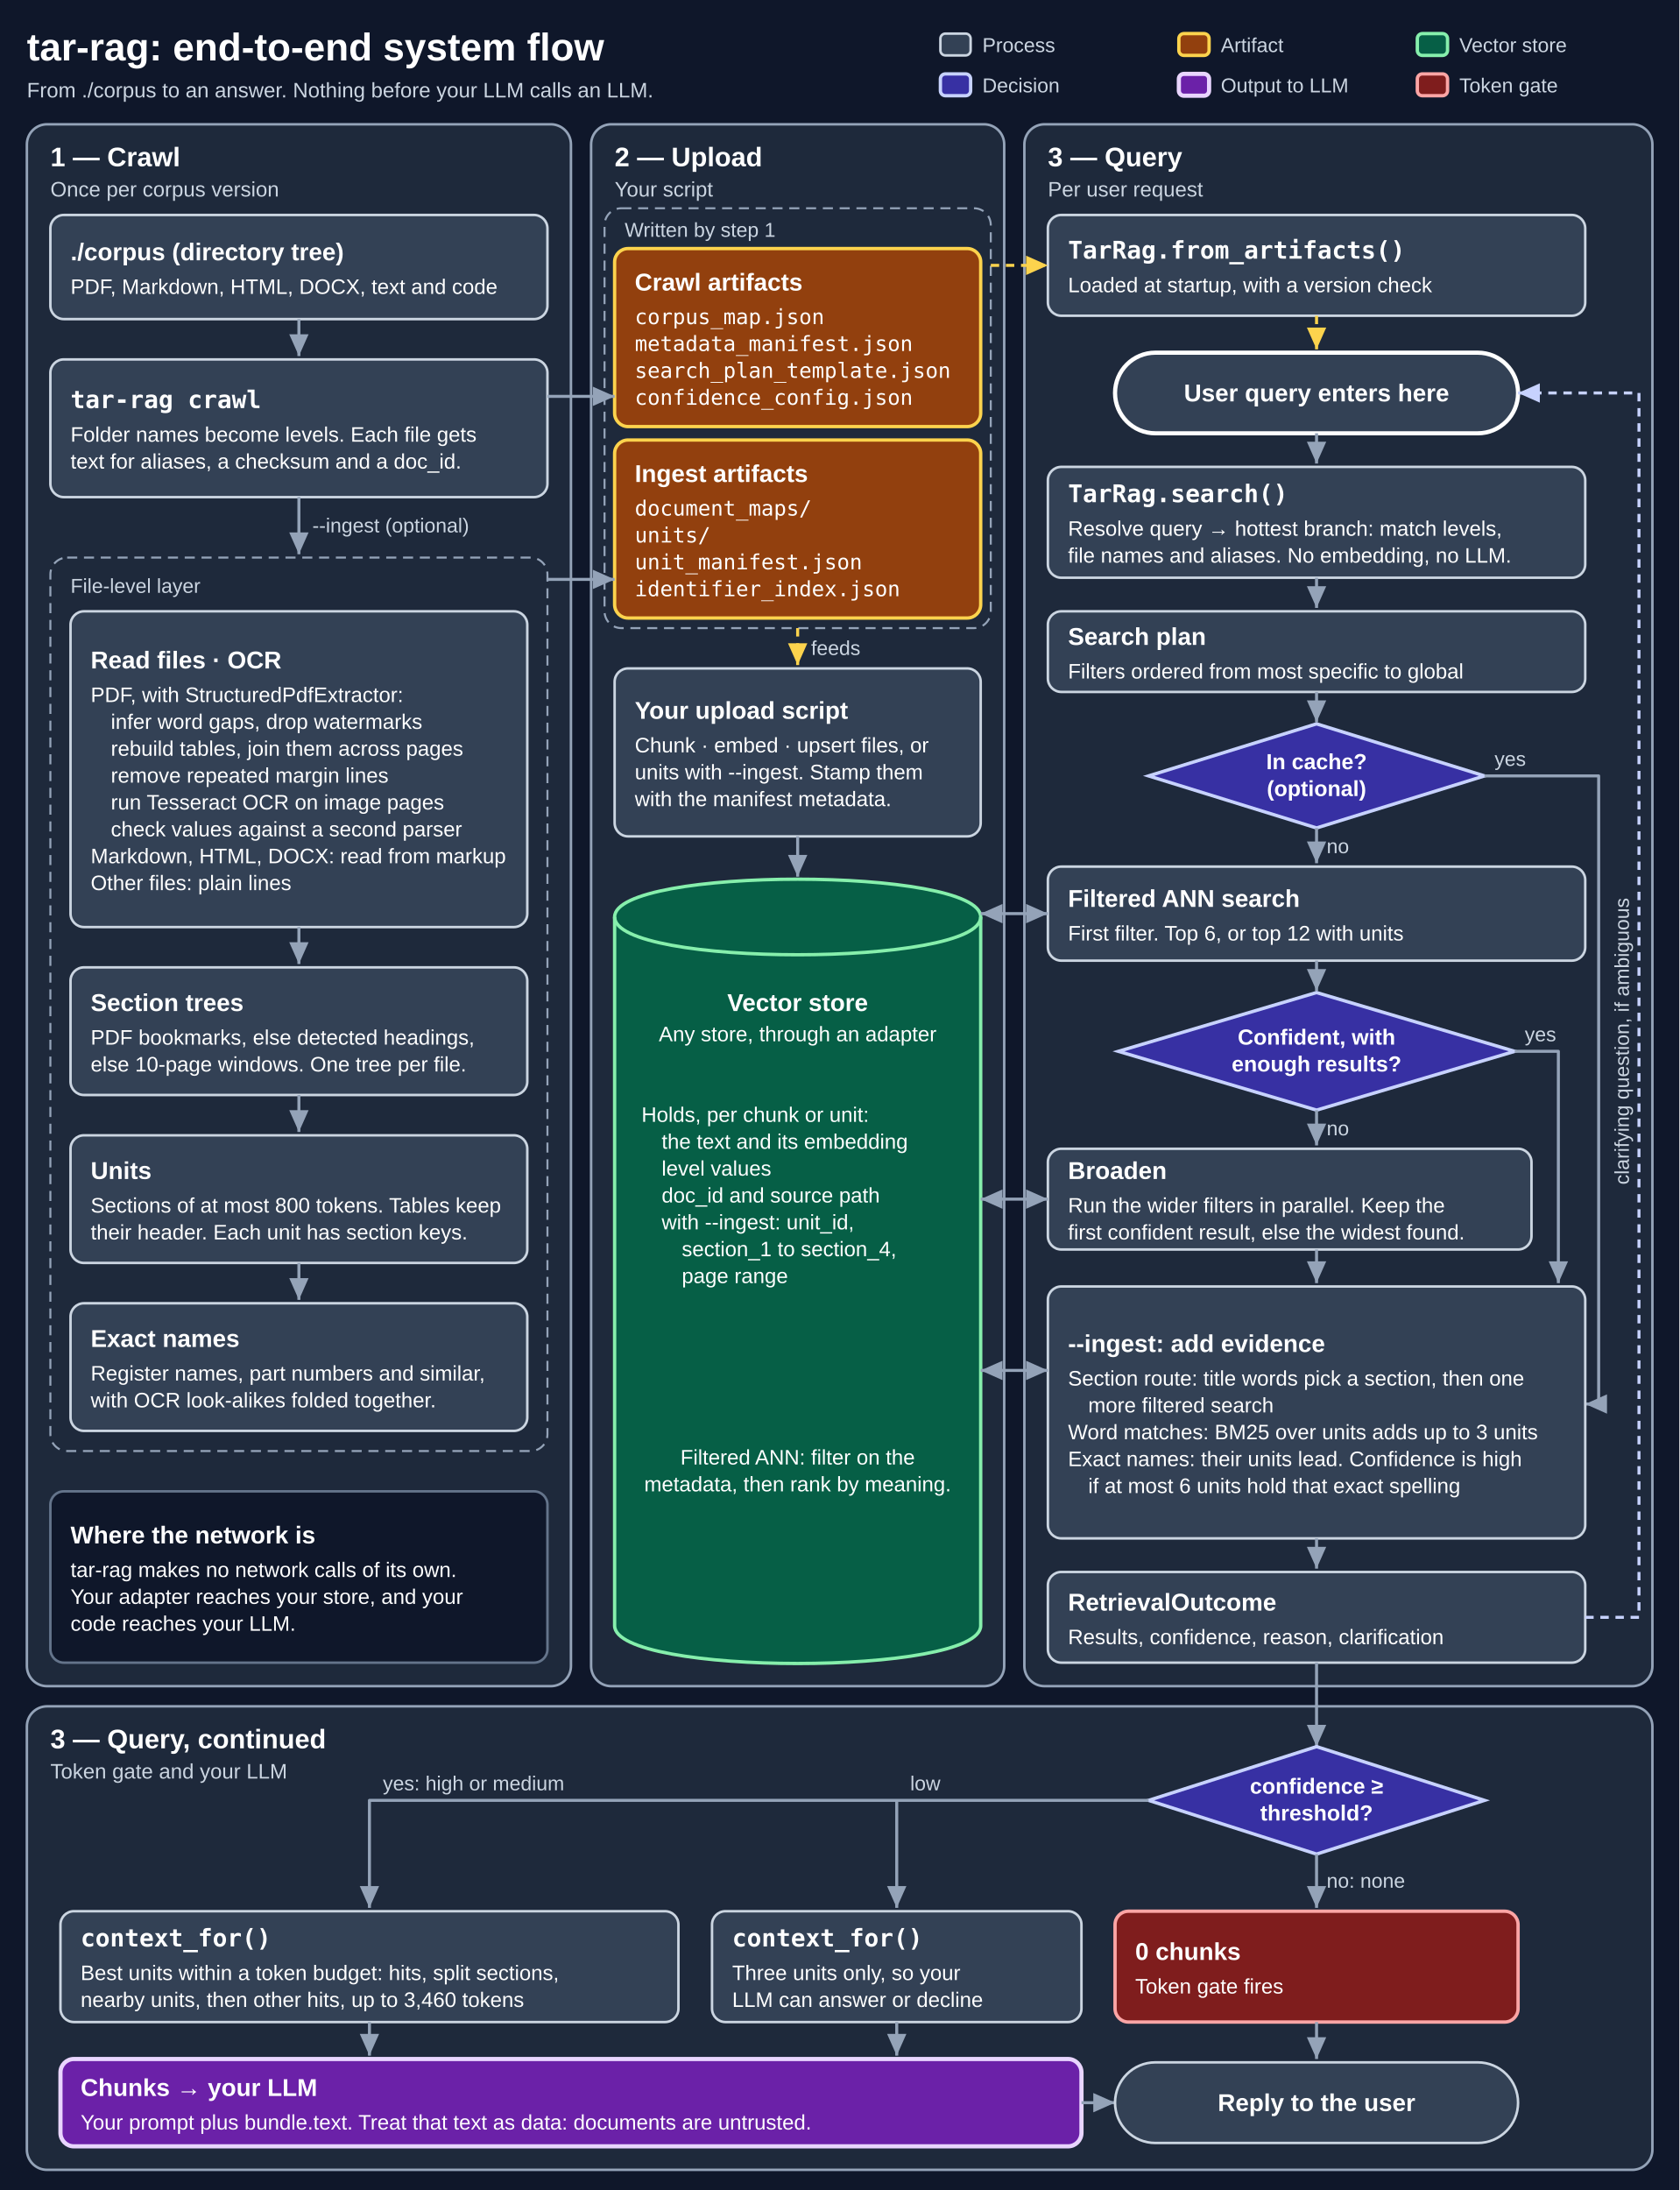
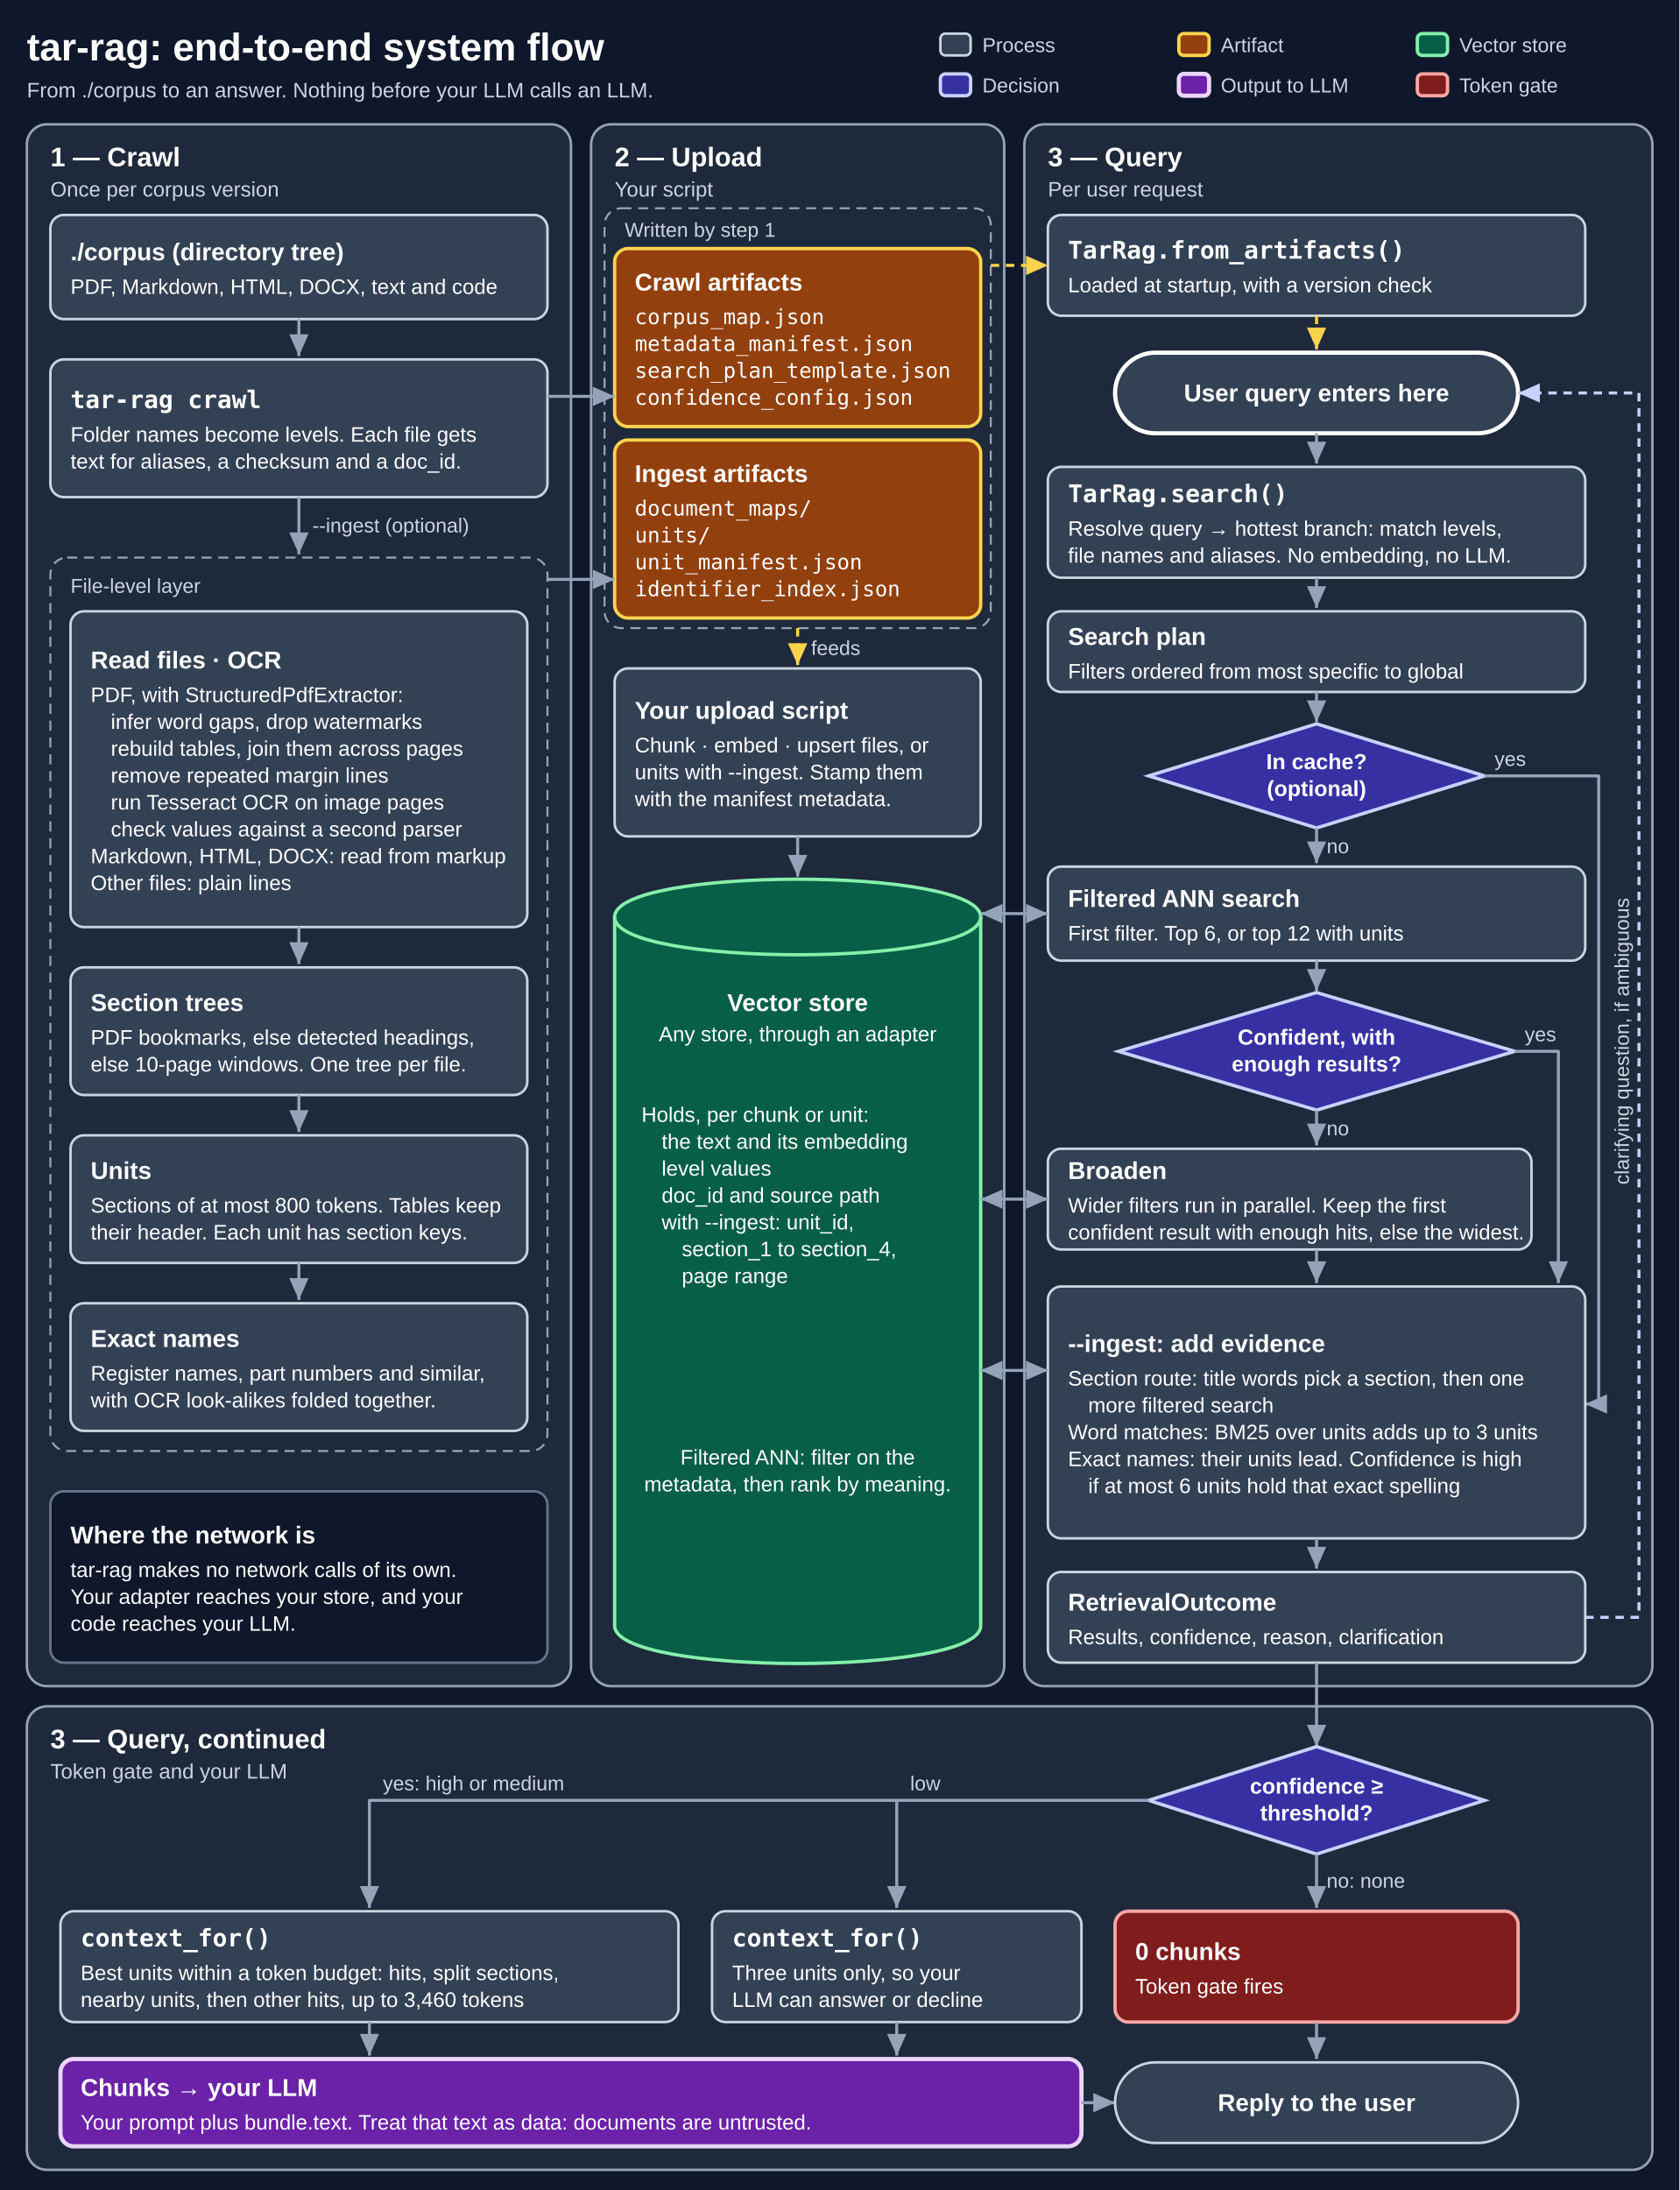
<svg xmlns="http://www.w3.org/2000/svg" viewBox="0 0 1000 1304" width="1000" height="1304" role="img" aria-labelledby="flow-title flow-desc">
  <defs>
    <style>
text{font-family:"Segoe UI",-apple-system,BlinkMacSystemFont,"Helvetica Neue",Arial,sans-serif;fill:#ffffff}
.bg{fill:#0f172a}.lane{fill:#1e293b;stroke:#94a3b8;stroke-width:1.5}
.h1{font-size:23px;font-weight:700}.h{font-size:16px;font-weight:700}.w{font-size:12.5px;fill:#cbd5e1}
.t{font-size:14.5px;font-weight:600}.t2{font-size:13px;font-weight:600}.d{font-size:12.5px}.n{font-size:12px;fill:#cbd5e1}
.m{font-family:Consolas,"SFMono-Regular",Menlo,"DejaVu Sans Mono",monospace}
.b{stroke-width:1.5}.pr{fill:#334155;stroke:#cbd5e1}.ar{fill:#92400e;stroke:#fcd34d;stroke-width:2}.vs{fill:#065f46;stroke:#86efac;stroke-width:2}
.de{fill:#3730a3;stroke:#c7d2fe;stroke-width:2}.ou{fill:#6b21a8;stroke:#e9d5ff;stroke-width:2.5}.ga{fill:#7f1d1d;stroke:#fca5a5;stroke-width:2}
.us{fill:#334155;stroke:#ffffff;stroke-width:2.5}.nt{fill:#0f172a;stroke:#64748b}
.cap{fill:none;stroke:#86efac;stroke-width:2}.opt{fill:none;stroke:#94a3b8;stroke-width:1.2;stroke-dasharray:6 4}
.l{fill:none;stroke-width:1.8;stroke-linejoin:round}.flow{stroke:#94a3b8}.load{stroke:#fcd34d;stroke-dasharray:5 4}.ask{stroke:#c7d2fe;stroke-dasharray:5 4}
#flow path{fill:#94a3b8}#load path{fill:#fcd34d}#ask path{fill:#c7d2fe}
</style>
    <marker id="flow" viewBox="0 0 10 10" refX="9" refY="5" markerWidth="8" markerHeight="8" orient="auto-start-reverse">
      <path d="M0,1 L9,5 L0,9 Z" />
    </marker>
    <marker id="load" viewBox="0 0 10 10" refX="9" refY="5" markerWidth="8" markerHeight="8" orient="auto-start-reverse">
      <path d="M0,1 L9,5 L0,9 Z" />
    </marker>
    <marker id="ask" viewBox="0 0 10 10" refX="9" refY="5" markerWidth="8" markerHeight="8" orient="auto-start-reverse">
      <path d="M0,1 L9,5 L0,9 Z" />
    </marker>
  </defs>
  <rect width="1000" height="1304" class="bg" />
  <text x="16" y="36" class="h1">tar-rag: end-to-end system flow</text>
  <text x="16" y="58" class="w">From ./corpus to an answer. Nothing before your LLM calls an LLM.</text>
  <rect x="560" y="20" width="18" height="13" rx="3" class="b pr" />
  <text x="585" y="31" class="n" text-anchor="start">Process</text>
  <rect x="702" y="20" width="18" height="13" rx="3" class="b ar" />
  <text x="727" y="31" class="n" text-anchor="start">Artifact</text>
  <rect x="844" y="20" width="18" height="13" rx="3" class="b vs" />
  <text x="869" y="31" class="n" text-anchor="start">Vector store</text>
  <rect x="560" y="44" width="18" height="13" rx="3" class="b de" />
  <text x="585" y="55" class="n" text-anchor="start">Decision</text>
  <rect x="702" y="44" width="18" height="13" rx="3" class="b ou" />
  <text x="727" y="55" class="n" text-anchor="start">Output to LLM</text>
  <rect x="844" y="44" width="18" height="13" rx="3" class="b ga" />
  <text x="869" y="55" class="n" text-anchor="start">Token gate</text>
  <rect x="16" y="74" width="324" height="930" rx="12" class="lane" />
  <text x="30" y="99" class="h">1 — Crawl</text>
  <text x="30" y="117" class="w">Once per corpus version</text>
  <rect x="352" y="74" width="246" height="930" rx="12" class="lane" />
  <text x="366" y="99" class="h">2 — Upload</text>
  <text x="366" y="117" class="w">Your script</text>
  <rect x="610" y="74" width="374" height="930" rx="12" class="lane" />
  <text x="624" y="99" class="h">3 — Query</text>
  <text x="624" y="117" class="w">Per user request</text>
  <rect x="16" y="1016" width="968" height="276" rx="12" class="lane" />
  <text x="30" y="1041" class="h">3 — Query, continued</text>
  <text x="30" y="1059" class="w">Token gate and your LLM</text>
  <g data-box="30,128,296,62">
    <rect x="30" y="128" width="296" height="62" rx="8" class="b pr" />
    <text x="42" y="155.0" class="t" text-anchor="start">./corpus (directory tree)</text>
    <text x="42" y="175.0" class="d" text-anchor="start">PDF, Markdown, HTML, DOCX, text and code</text>
  </g>
  <path d="M178,190 L178,212" class="l flow" marker-end="url(#flow)" />
  <g data-box="30,214,296,82">
    <rect x="30" y="214" width="296" height="82" rx="8" class="b pr" />
    <text x="42" y="243.0" class="t m" text-anchor="start">tar-rag crawl</text>
    <text x="42" y="263.0" class="d" text-anchor="start">Folder names become levels. Each file gets</text>
    <text x="42" y="279.0" class="d" text-anchor="start">text for aliases, a checksum and a doc_id.</text>
  </g>
  <path d="M178,296 L178,330" class="l flow" marker-end="url(#flow)" />
  <text x="186" y="317" class="n" text-anchor="start">--ingest (optional)</text>
  <rect x="30" y="332" width="296" height="532" rx="10" class="opt" />
  <text x="42" y="353" class="n">File-level layer</text>
  <g data-box="42,364,272,188">
    <rect x="42" y="364" width="272" height="188" rx="8" class="b pr" />
    <text x="54" y="398.0" class="t" text-anchor="start">Read files · OCR</text>
    <text x="54" y="418.0" class="d" text-anchor="start">PDF, with StructuredPdfExtractor:</text>
    <text x="66" y="434.0" class="d" text-anchor="start">infer word gaps, drop watermarks</text>
    <text x="66" y="450.0" class="d" text-anchor="start">rebuild tables, join them across pages</text>
    <text x="66" y="466.0" class="d" text-anchor="start">remove repeated margin lines</text>
    <text x="66" y="482.0" class="d" text-anchor="start">run Tesseract OCR on image pages</text>
    <text x="66" y="498.0" class="d" text-anchor="start">check values against a second parser</text>
    <text x="54" y="514.0" class="d" text-anchor="start">Markdown, HTML, DOCX: read from markup</text>
    <text x="54" y="530.0" class="d" text-anchor="start">Other files: plain lines</text>
  </g>
  <path d="M178,552 L178,574" class="l flow" marker-end="url(#flow)" />
  <g data-box="42,576,272,76">
    <rect x="42" y="576" width="272" height="76" rx="8" class="b pr" />
    <text x="54" y="602.0" class="t" text-anchor="start">Section trees</text>
    <text x="54" y="622.0" class="d" text-anchor="start">PDF bookmarks, else detected headings,</text>
    <text x="54" y="638.0" class="d" text-anchor="start">else 10-page windows. One tree per file.</text>
  </g>
  <path d="M178,652 L178,674" class="l flow" marker-end="url(#flow)" />
  <g data-box="42,676,272,76">
    <rect x="42" y="676" width="272" height="76" rx="8" class="b pr" />
    <text x="54" y="702.0" class="t" text-anchor="start">Units</text>
    <text x="54" y="722.0" class="d" text-anchor="start">Sections of at most 800 tokens. Tables keep</text>
    <text x="54" y="738.0" class="d" text-anchor="start">their header. Each unit has section keys.</text>
  </g>
  <path d="M178,752 L178,774" class="l flow" marker-end="url(#flow)" />
  <g data-box="42,776,272,76">
    <rect x="42" y="776" width="272" height="76" rx="8" class="b pr" />
    <text x="54" y="802.0" class="t" text-anchor="start">Exact names</text>
    <text x="54" y="822.0" class="d" text-anchor="start">Register names, part numbers and similar,</text>
    <text x="54" y="838.0" class="d" text-anchor="start">with OCR look-alikes folded together.</text>
  </g>
  <g data-box="30,888,296,102">
    <rect x="30" y="888" width="296" height="102" rx="8" class="b nt" />
    <text x="42" y="919.0" class="t" text-anchor="start">Where the network is</text>
    <text x="42" y="939.0" class="d" text-anchor="start">tar-rag makes no network calls of its own.</text>
    <text x="42" y="955.0" class="d" text-anchor="start">Your adapter reaches your store, and your</text>
    <text x="42" y="971.0" class="d" text-anchor="start">code reaches your LLM.</text>
  </g>
  <rect x="360" y="124" width="230" height="250" rx="10" class="opt" />
  <text x="372" y="141" class="n">Written by step 1</text>
  <g data-box="366,148,218,106">
    <rect x="366" y="148" width="218" height="106" rx="8" class="b ar" />
    <text x="378" y="173.0" class="t" text-anchor="start">Crawl artifacts</text>
    <text x="378" y="193.0" class="d m" text-anchor="start">corpus_map.json</text>
    <text x="378" y="209.0" class="d m" text-anchor="start">metadata_manifest.json</text>
    <text x="378" y="225.0" class="d m" text-anchor="start">search_plan_template.json</text>
    <text x="378" y="241.0" class="d m" text-anchor="start">confidence_config.json</text>
  </g>
  <g data-box="366,262,218,106">
    <rect x="366" y="262" width="218" height="106" rx="8" class="b ar" />
    <text x="378" y="287.0" class="t" text-anchor="start">Ingest artifacts</text>
    <text x="378" y="307.0" class="d m" text-anchor="start">document_maps/</text>
    <text x="378" y="323.0" class="d m" text-anchor="start">units/</text>
    <text x="378" y="339.0" class="d m" text-anchor="start">unit_manifest.json</text>
    <text x="378" y="355.0" class="d m" text-anchor="start">identifier_index.json</text>
  </g>
  <path d="M326,236 L366,236" class="l flow" marker-end="url(#flow)" />
  <path d="M326,345 L366,345" class="l flow" marker-end="url(#flow)" />
  <path d="M475,374 L475,396" class="l load" marker-end="url(#load)" />
  <text x="483" y="390" class="n" text-anchor="start">feeds</text>
  <g data-box="366,398,218,100">
    <rect x="366" y="398" width="218" height="100" rx="8" class="b pr" />
    <text x="378" y="428.0" class="t" text-anchor="start">Your upload script</text>
    <text x="378" y="448.0" class="d" text-anchor="start">Chunk · embed · upsert files, or</text>
    <text x="378" y="464.0" class="d" text-anchor="start">units with --ingest. Stamp them</text>
    <text x="378" y="480.0" class="d" text-anchor="start">with the manifest metadata.</text>
  </g>
  <path d="M475,498 L475,522" class="l flow" marker-end="url(#flow)" />
  <g data-box="366,524,218,466">
    <path d="M366,546 C366,516 584,516 584,546 L584,968 C584,998 366,998 366,968 Z" class="b vs" />
    <path d="M366,546 C366,576 584,576 584,546" class="cap" />
    <text x="475" y="602" class="t" text-anchor="middle">Vector store</text>
    <text x="475" y="620" class="d" text-anchor="middle">Any store, through an adapter</text>
    <text x="382" y="668" class="d" text-anchor="start">Holds, per chunk or unit:</text>
    <text x="394" y="684" class="d" text-anchor="start">the text and its embedding</text>
    <text x="394" y="700" class="d" text-anchor="start">level values</text>
    <text x="394" y="716" class="d" text-anchor="start">doc_id and source path</text>
    <text x="394" y="732" class="d" text-anchor="start">with --ingest: unit_id,</text>
    <text x="406" y="748" class="d" text-anchor="start">section_1 to section_4,</text>
    <text x="406" y="764" class="d" text-anchor="start">page range</text>
    <text x="475" y="872" class="d" text-anchor="middle">Filtered ANN: filter on the</text>
    <text x="475" y="888" class="d" text-anchor="middle">metadata, then rank by meaning.</text>
  </g>
  <g data-box="624,128,320,60">
    <rect x="624" y="128" width="320" height="60" rx="8" class="b pr" />
    <text x="636" y="154.0" class="t m" text-anchor="start">TarRag.from_artifacts()</text>
    <text x="636" y="174.0" class="d" text-anchor="start">Loaded at startup, with a version check</text>
  </g>
  <path d="M590,158 L624,158" class="l load" marker-end="url(#load)" />
  <g data-box="664,210,240,48">
    <rect x="664" y="210" width="240" height="48" rx="24.0" class="b us" />
    <text x="784.0" y="239.0" class="t" text-anchor="middle">User query enters here</text>
  </g>
  <path d="M784,188 L784,208" class="l load" marker-end="url(#load)" />
  <path d="M784,258 L784,276" class="l flow" marker-end="url(#flow)" />
  <g data-box="624,278,320,66">
    <rect x="624" y="278" width="320" height="66" rx="8" class="b pr" />
    <text x="636" y="299.0" class="t m" text-anchor="start">TarRag.search()</text>
    <text x="636" y="319.0" class="d" text-anchor="start">Resolve query → hottest branch: match levels,</text>
    <text x="636" y="335.0" class="d" text-anchor="start">file names and aliases. No embedding, no LLM.</text>
  </g>
  <path d="M784,344 L784,362" class="l flow" marker-end="url(#flow)" />
  <g data-box="624,364,320,48">
    <rect x="624" y="364" width="320" height="48" rx="8" class="b pr" />
    <text x="636" y="384.0" class="t" text-anchor="start">Search plan</text>
    <text x="636" y="404.0" class="d" text-anchor="start">Filters ordered from most specific to global</text>
  </g>
  <path d="M784,412 L784,430" class="l flow" marker-end="url(#flow)" />
  <g data-box="712.0,431.0,144.0,62">
    <polygon points="784,431.0 884.0,462 784,493.0 684.0,462" class="b de" />
    <text x="784" y="458.0" class="t2" text-anchor="middle">In cache?</text>
    <text x="784" y="474.0" class="t2" text-anchor="middle">(optional)</text>
  </g>
  <path d="M784,493 L784,514" class="l flow" marker-end="url(#flow)" />
  <text x="790" y="508" class="n" text-anchor="start">no</text>
  <g data-box="624,516,320,56">
    <rect x="624" y="516" width="320" height="56" rx="8" class="b pr" />
    <text x="636" y="540.0" class="t" text-anchor="start">Filtered ANN search</text>
    <text x="636" y="560.0" class="d" text-anchor="start">First filter. Top 6, or top 12 with units</text>
  </g>
  <path d="M584,544 L624,544" class="l flow" marker-end="url(#flow)" marker-start="url(#flow)" />
  <path d="M784,572 L784,590" class="l flow" marker-end="url(#flow)" />
  <g data-box="699.04,591.0,169.92,70">
    <polygon points="784,591.0 902.0,626 784,661.0 666.0,626" class="b de" />
    <text x="784" y="622.0" class="t2" text-anchor="middle">Confident, with</text>
    <text x="784" y="638.0" class="t2" text-anchor="middle">enough results?</text>
  </g>
  <path d="M784,661 L784,682" class="l flow" marker-end="url(#flow)" />
  <text x="790" y="676" class="n" text-anchor="start">no</text>
  <g data-box="624,684,288,60">
    <rect x="624" y="684" width="288" height="60" rx="8" class="b pr" />
    <text x="636" y="702.0" class="t" text-anchor="start">Broaden</text>
-     <text x="636" y="722.0" class="d" text-anchor="start">Run the wider filters in parallel. Keep the</text>
-     <text x="636" y="738.0" class="d" text-anchor="start">first confident result, else the widest found.</text>
+     <text x="636" y="722.0" class="d" text-anchor="start">Wider filters run in parallel. Keep the first</text>
+     <text x="636" y="738.0" class="d" text-anchor="start">confident result with enough hits, else the widest.</text>
  </g>
  <path d="M584,714 L624,714" class="l flow" marker-end="url(#flow)" marker-start="url(#flow)" />
  <path d="M784,744 L784,764" class="l flow" marker-end="url(#flow)" />
  <path d="M902,626 L928,626 L928,764" class="l flow" marker-end="url(#flow)" />
  <text x="908" y="620" class="n" text-anchor="start">yes</text>
  <path d="M884,462 L952,462 L952,836 L944,836" class="l flow" marker-end="url(#flow)" />
  <text x="890" y="456" class="n" text-anchor="start">yes</text>
  <g data-box="624,766,320,150">
    <rect x="624" y="766" width="320" height="150" rx="8" class="b pr" />
    <text x="636" y="805.0" class="t" text-anchor="start">--ingest: add evidence</text>
    <text x="636" y="825.0" class="d" text-anchor="start">Section route: title words pick a section, then one</text>
    <text x="648" y="841.0" class="d" text-anchor="start">more filtered search</text>
    <text x="636" y="857.0" class="d" text-anchor="start">Word matches: BM25 over units adds up to 3 units</text>
    <text x="636" y="873.0" class="d" text-anchor="start">Exact names: their units lead. Confidence is high</text>
    <text x="648" y="889.0" class="d" text-anchor="start">if at most 6 units hold that exact spelling</text>
  </g>
  <path d="M584,816 L624,816" class="l flow" marker-end="url(#flow)" marker-start="url(#flow)" />
  <path d="M784,916 L784,934" class="l flow" marker-end="url(#flow)" />
  <g data-box="624,936,320,54">
    <rect x="624" y="936" width="320" height="54" rx="8" class="b pr" />
    <text x="636" y="959.0" class="t" text-anchor="start">RetrievalOutcome</text>
    <text x="636" y="979.0" class="d" text-anchor="start">Results, confidence, reason, clarification</text>
  </g>
  <path d="M944,963 L976,963 L976,234 L904,234" class="l ask" marker-end="url(#ask)" />
  <text x="970" y="620" class="n" transform="rotate(-90 970 620)" text-anchor="middle">clarifying question, if ambiguous</text>
  <path d="M784,990 L784,1040" class="l flow" marker-end="url(#flow)" />
  <g data-box="712.0,1040.0,144.0,64">
    <polygon points="784,1040.0 884.0,1072 784,1104.0 684.0,1072" class="b de" />
    <text x="784" y="1068.0" class="t2" text-anchor="middle">confidence ≥</text>
    <text x="784" y="1084.0" class="t2" text-anchor="middle">threshold?</text>
  </g>
  <path d="M684,1072 L220,1072 L220,1136" class="l flow" marker-end="url(#flow)" />
  <path d="M534,1072 L534,1136" class="l flow" marker-end="url(#flow)" />
  <text x="228" y="1066" class="n" text-anchor="start">yes: high or medium</text>
  <text x="542" y="1066" class="n" text-anchor="start">low</text>
  <path d="M784,1104 L784,1136" class="l flow" marker-end="url(#flow)" />
  <text x="790" y="1124" class="n" text-anchor="start">no: none</text>
  <g data-box="36,1138,368,66">
    <rect x="36" y="1138" width="368" height="66" rx="8" class="b pr" />
    <text x="48" y="1159.0" class="t m" text-anchor="start">context_for()</text>
    <text x="48" y="1179.0" class="d" text-anchor="start">Best units within a token budget: hits, split sections,</text>
    <text x="48" y="1195.0" class="d" text-anchor="start">nearby units, then other hits, up to 3,460 tokens</text>
  </g>
  <g data-box="424,1138,220,66">
    <rect x="424" y="1138" width="220" height="66" rx="8" class="b pr" />
    <text x="436" y="1159.0" class="t m" text-anchor="start">context_for()</text>
    <text x="436" y="1179.0" class="d" text-anchor="start">Three units only, so your</text>
    <text x="436" y="1195.0" class="d" text-anchor="start">LLM can answer or decline</text>
  </g>
  <g data-box="664,1138,240,66">
    <rect x="664" y="1138" width="240" height="66" rx="8" class="b ga" />
    <text x="676" y="1167.0" class="t" text-anchor="start">0 chunks</text>
    <text x="676" y="1187.0" class="d" text-anchor="start">Token gate fires</text>
  </g>
  <path d="M220,1204 L220,1224" class="l flow" marker-end="url(#flow)" />
  <path d="M534,1204 L534,1224" class="l flow" marker-end="url(#flow)" />
  <g data-box="36,1226,608,52">
    <rect x="36" y="1226" width="608" height="52" rx="8" class="b ou" />
    <text x="48" y="1248.0" class="t" text-anchor="start">Chunks → your LLM</text>
    <text x="48" y="1268.0" class="d" text-anchor="start">Your prompt plus bundle.text. Treat that text as data: documents are untrusted.</text>
  </g>
  <path d="M644,1252 L664,1252" class="l flow" marker-end="url(#flow)" />
  <path d="M784,1204 L784,1226" class="l flow" marker-end="url(#flow)" />
  <g data-box="664,1228,240,48">
    <rect x="664" y="1228" width="240" height="48" rx="24.0" class="b pr" />
    <text x="784.0" y="1257.0" class="t" text-anchor="middle">Reply to the user</text>
  </g>
</svg>
